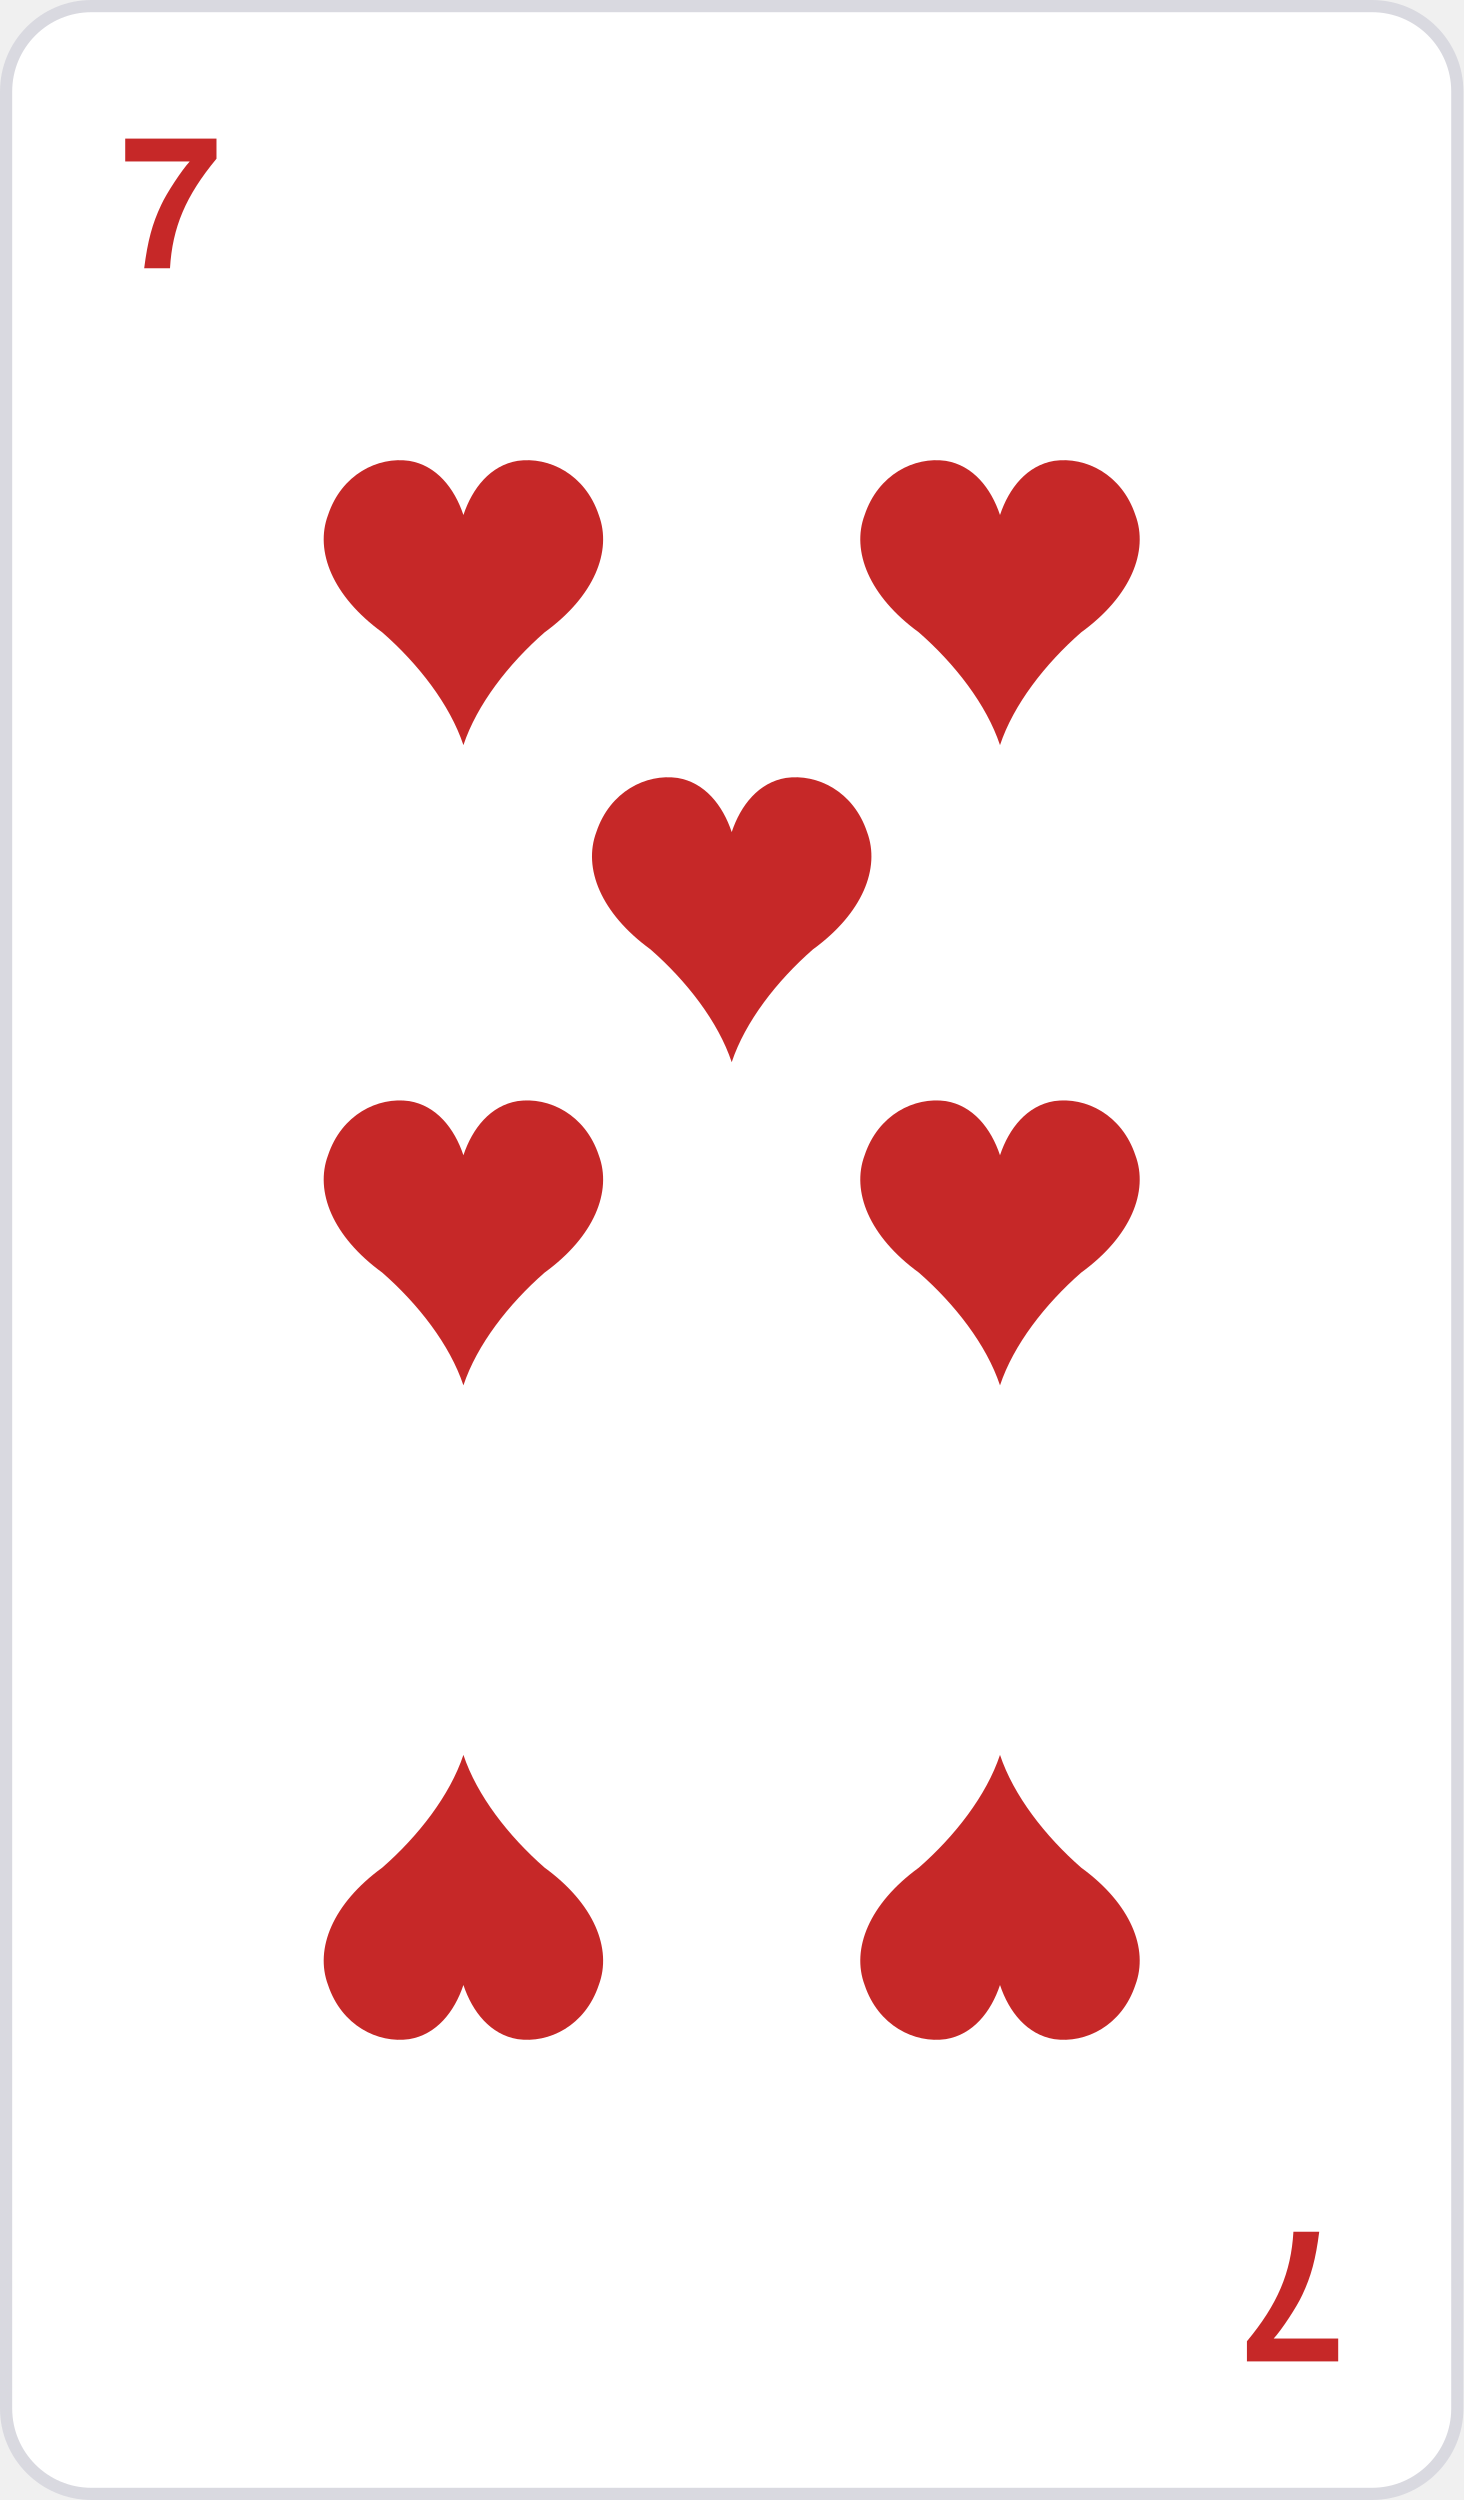
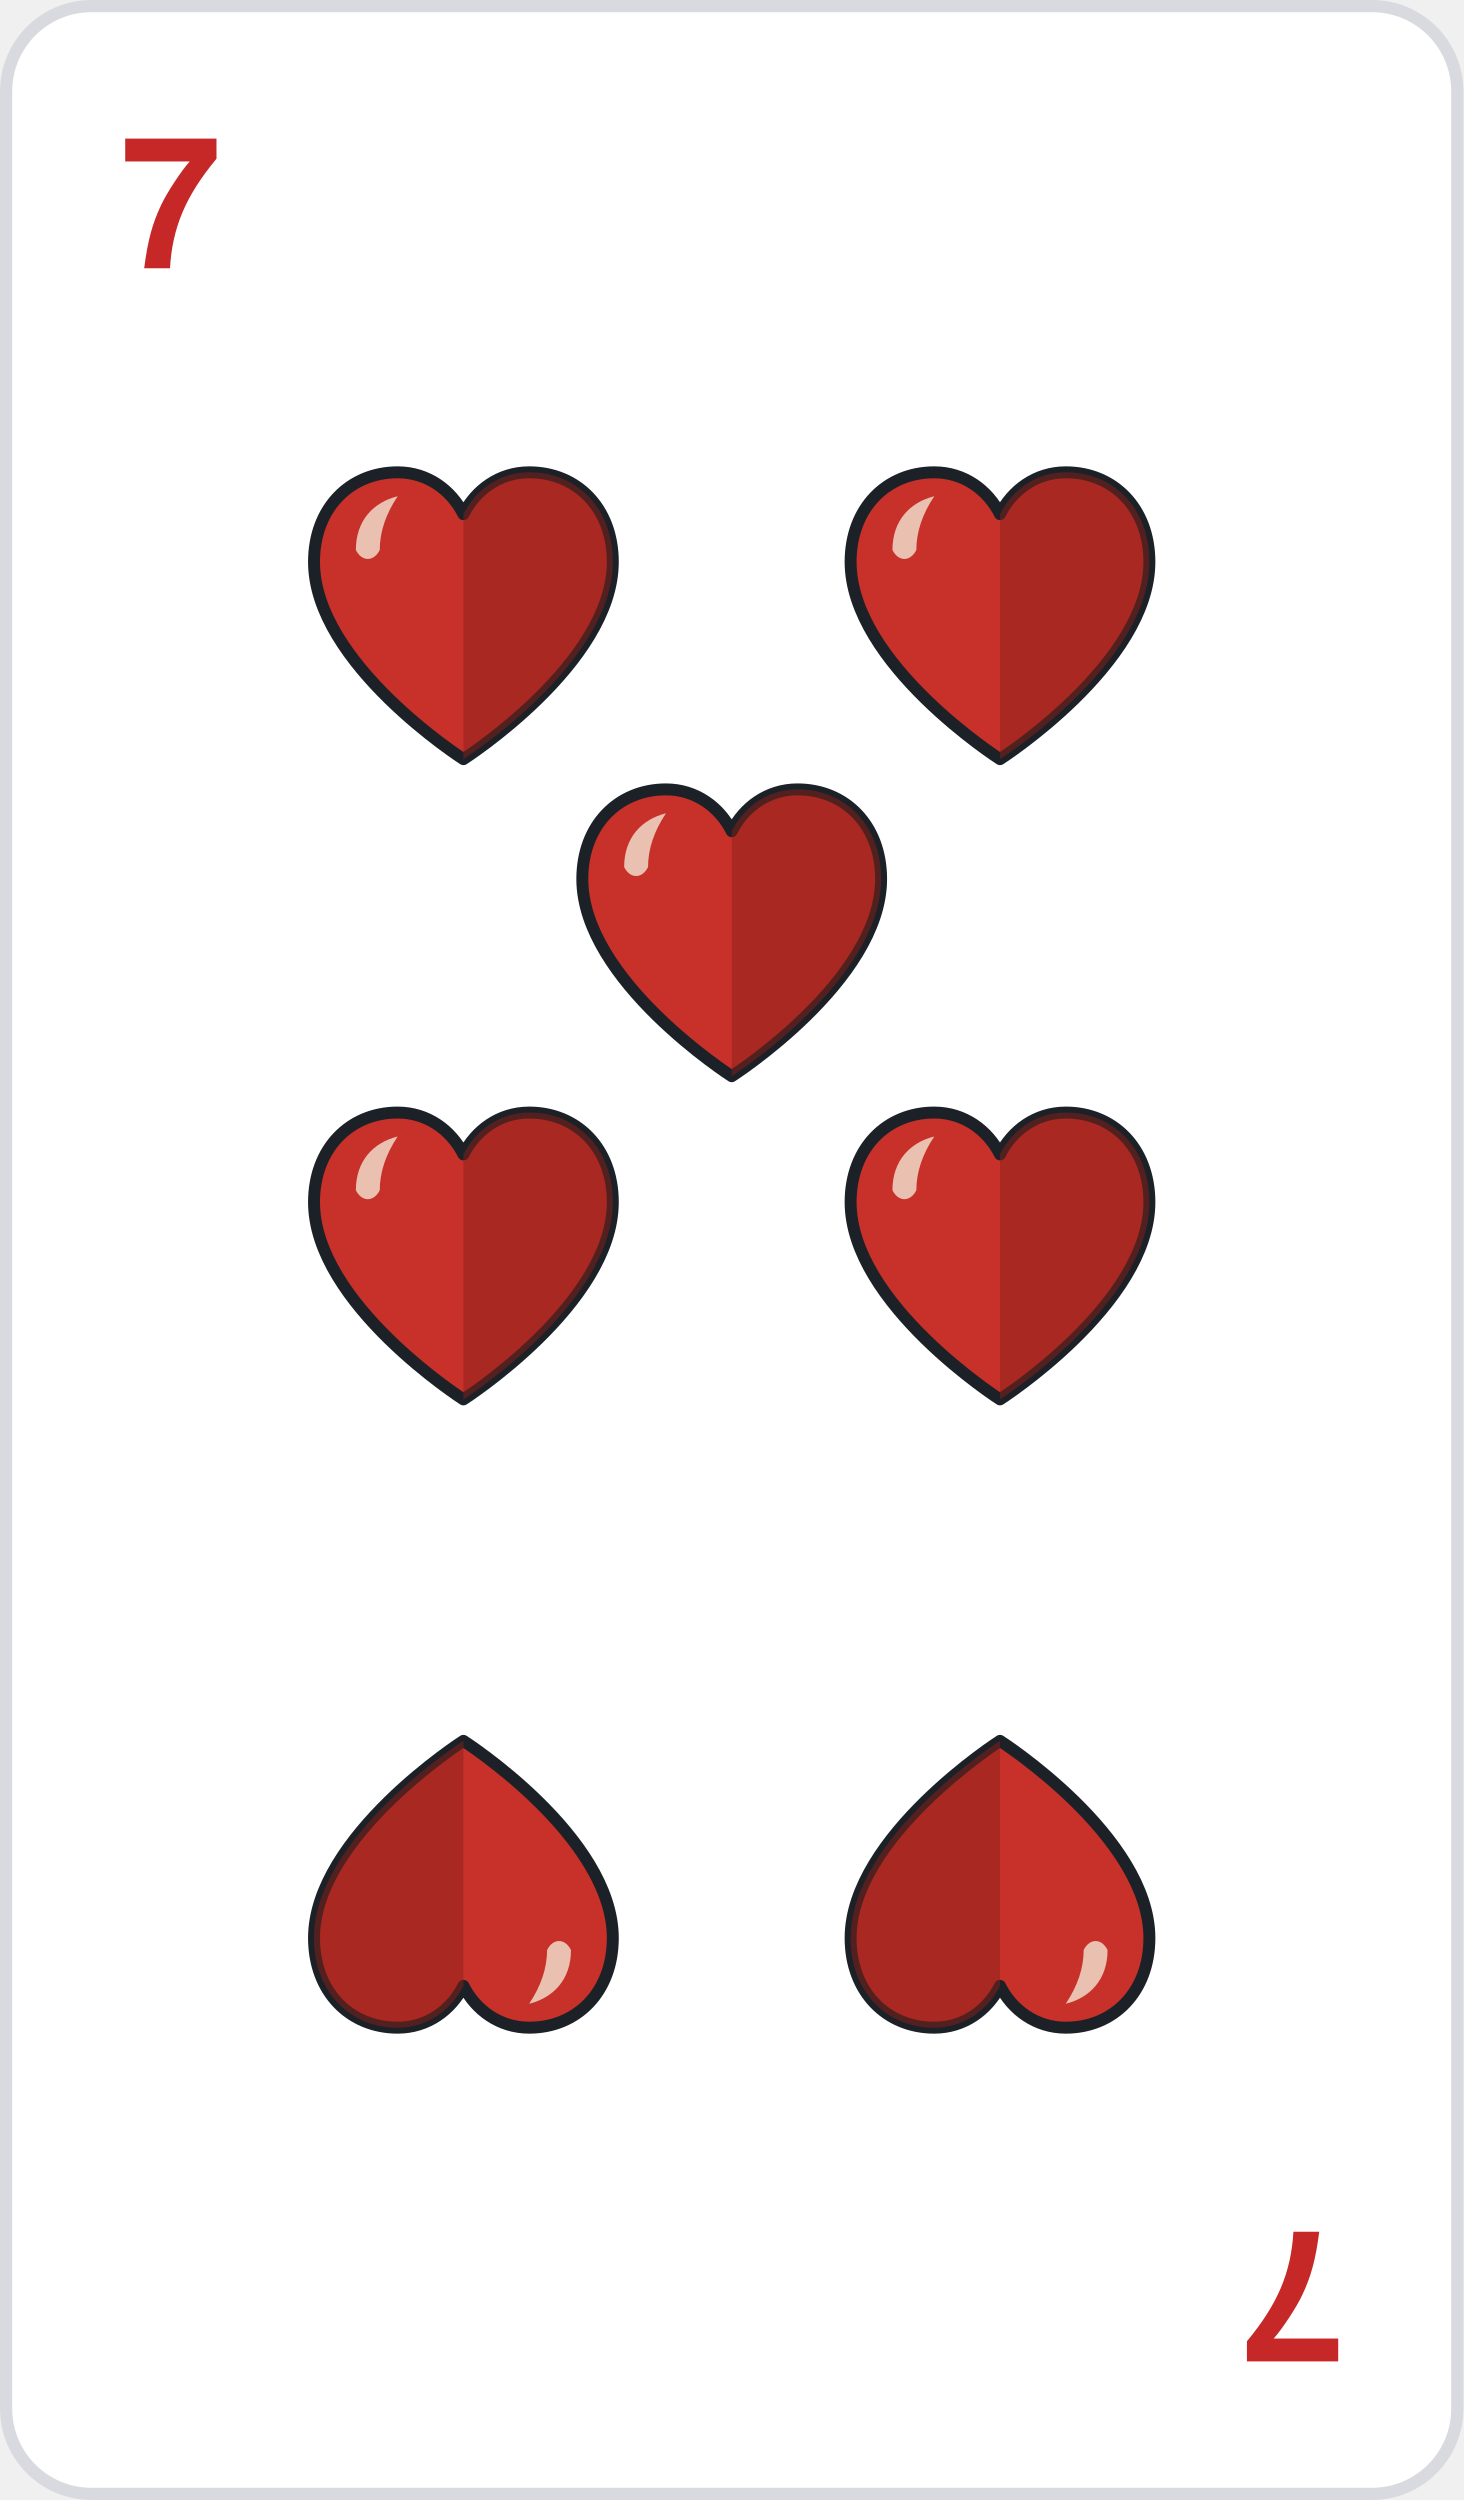
<svg xmlns="http://www.w3.org/2000/svg" viewBox="0 0 240 410" width="240" height="410">
  <rect x="1" y="1" width="238" height="408" rx="14" fill="#ffffff" stroke="#d9d9e0" stroke-width="2" />
  <g>
    <text x="28" y="44" text-anchor="middle" font-family="-apple-system, 'Segoe UI', Helvetica, Arial, sans-serif" font-size="30" font-weight="700" fill="#c62828">7</text>
  </g>
  <g transform="rotate(180 120 205)">
    <text x="28" y="44" text-anchor="middle" font-family="-apple-system, 'Segoe UI', Helvetica, Arial, sans-serif" font-size="30" font-weight="700" fill="#c62828">7</text>
  </g>
-   <g transform="translate(76 100) scale(0.74)">
-     <path d="M0 30 C-3 21 -10 12 -18 5 C-29 -3 -33 -13 -30 -21 C-27 -30 -19 -34 -12 -33 C-6 -32 -2 -27 0 -21 C2 -27 6 -32 12 -33 C19 -34 27 -30 30 -21 C33 -13 29 -3 18 5 C10 12 3 21 0 30 Z" fill="#c62828" />
+   <g transform="translate(76 100) scale(0.98)">
+     <g transform="translate(-32 -32)">
+       <path fill="#c8302a" stroke="#1c2127" stroke-width="2" stroke-linejoin="round" d="M32 57S7 41 7 24C7 15 13 9 21 9c5 0 9 3 11 7 2-4 6-7 11-7 8 0 14 6 14 15 0 17-25 33-25 33z" />
+       <path fill="#8a1f1a" d="M32 16c2-4 6-7 11-7 8 0 14 6 14 15 0 17-25 33-25 33z" opacity=".5" />
+       <path fill="#f6f0dc" opacity=".75" d="M14 22c0-5 3-8 7-9-2 3-3 6-3 9-1 2-3 2-4 0z" />
+     </g>
  </g>
-   <g transform="translate(164 100) scale(0.74)">
-     <path d="M0 30 C-3 21 -10 12 -18 5 C-29 -3 -33 -13 -30 -21 C-27 -30 -19 -34 -12 -33 C-6 -32 -2 -27 0 -21 C2 -27 6 -32 12 -33 C19 -34 27 -30 30 -21 C33 -13 29 -3 18 5 C10 12 3 21 0 30 Z" fill="#c62828" />
+   <g transform="translate(164 100) scale(0.98)">
+     <g transform="translate(-32 -32)">
+       <path fill="#c8302a" stroke="#1c2127" stroke-width="2" stroke-linejoin="round" d="M32 57S7 41 7 24C7 15 13 9 21 9c5 0 9 3 11 7 2-4 6-7 11-7 8 0 14 6 14 15 0 17-25 33-25 33z" />
+       <path fill="#8a1f1a" d="M32 16c2-4 6-7 11-7 8 0 14 6 14 15 0 17-25 33-25 33z" opacity=".5" />
+       <path fill="#f6f0dc" opacity=".75" d="M14 22c0-5 3-8 7-9-2 3-3 6-3 9-1 2-3 2-4 0z" />
+     </g>
  </g>
-   <g transform="translate(76 205) scale(0.74)">
-     <path d="M0 30 C-3 21 -10 12 -18 5 C-29 -3 -33 -13 -30 -21 C-27 -30 -19 -34 -12 -33 C-6 -32 -2 -27 0 -21 C2 -27 6 -32 12 -33 C19 -34 27 -30 30 -21 C33 -13 29 -3 18 5 C10 12 3 21 0 30 Z" fill="#c62828" />
+   <g transform="translate(76 205) scale(0.98)">
+     <g transform="translate(-32 -32)">
+       <path fill="#c8302a" stroke="#1c2127" stroke-width="2" stroke-linejoin="round" d="M32 57S7 41 7 24C7 15 13 9 21 9c5 0 9 3 11 7 2-4 6-7 11-7 8 0 14 6 14 15 0 17-25 33-25 33z" />
+       <path fill="#8a1f1a" d="M32 16c2-4 6-7 11-7 8 0 14 6 14 15 0 17-25 33-25 33z" opacity=".5" />
+       <path fill="#f6f0dc" opacity=".75" d="M14 22c0-5 3-8 7-9-2 3-3 6-3 9-1 2-3 2-4 0z" />
+     </g>
  </g>
-   <g transform="translate(164 205) scale(0.74)">
-     <path d="M0 30 C-3 21 -10 12 -18 5 C-29 -3 -33 -13 -30 -21 C-27 -30 -19 -34 -12 -33 C-6 -32 -2 -27 0 -21 C2 -27 6 -32 12 -33 C19 -34 27 -30 30 -21 C33 -13 29 -3 18 5 C10 12 3 21 0 30 Z" fill="#c62828" />
+   <g transform="translate(164 205) scale(0.98)">
+     <g transform="translate(-32 -32)">
+       <path fill="#c8302a" stroke="#1c2127" stroke-width="2" stroke-linejoin="round" d="M32 57S7 41 7 24C7 15 13 9 21 9c5 0 9 3 11 7 2-4 6-7 11-7 8 0 14 6 14 15 0 17-25 33-25 33z" />
+       <path fill="#8a1f1a" d="M32 16c2-4 6-7 11-7 8 0 14 6 14 15 0 17-25 33-25 33z" opacity=".5" />
+       <path fill="#f6f0dc" opacity=".75" d="M14 22c0-5 3-8 7-9-2 3-3 6-3 9-1 2-3 2-4 0z" />
+     </g>
  </g>
-   <g transform="translate(76 310) scale(0.74) rotate(180)">
-     <path d="M0 30 C-3 21 -10 12 -18 5 C-29 -3 -33 -13 -30 -21 C-27 -30 -19 -34 -12 -33 C-6 -32 -2 -27 0 -21 C2 -27 6 -32 12 -33 C19 -34 27 -30 30 -21 C33 -13 29 -3 18 5 C10 12 3 21 0 30 Z" fill="#c62828" />
+   <g transform="translate(76 310) scale(0.98) rotate(180)">
+     <g transform="translate(-32 -32)">
+       <path fill="#c8302a" stroke="#1c2127" stroke-width="2" stroke-linejoin="round" d="M32 57S7 41 7 24C7 15 13 9 21 9c5 0 9 3 11 7 2-4 6-7 11-7 8 0 14 6 14 15 0 17-25 33-25 33z" />
+       <path fill="#8a1f1a" d="M32 16c2-4 6-7 11-7 8 0 14 6 14 15 0 17-25 33-25 33z" opacity=".5" />
+       <path fill="#f6f0dc" opacity=".75" d="M14 22c0-5 3-8 7-9-2 3-3 6-3 9-1 2-3 2-4 0z" />
+     </g>
  </g>
-   <g transform="translate(164 310) scale(0.74) rotate(180)">
-     <path d="M0 30 C-3 21 -10 12 -18 5 C-29 -3 -33 -13 -30 -21 C-27 -30 -19 -34 -12 -33 C-6 -32 -2 -27 0 -21 C2 -27 6 -32 12 -33 C19 -34 27 -30 30 -21 C33 -13 29 -3 18 5 C10 12 3 21 0 30 Z" fill="#c62828" />
+   <g transform="translate(164 310) scale(0.98) rotate(180)">
+     <g transform="translate(-32 -32)">
+       <path fill="#c8302a" stroke="#1c2127" stroke-width="2" stroke-linejoin="round" d="M32 57S7 41 7 24C7 15 13 9 21 9c5 0 9 3 11 7 2-4 6-7 11-7 8 0 14 6 14 15 0 17-25 33-25 33z" />
+       <path fill="#8a1f1a" d="M32 16c2-4 6-7 11-7 8 0 14 6 14 15 0 17-25 33-25 33z" opacity=".5" />
+       <path fill="#f6f0dc" opacity=".75" d="M14 22c0-5 3-8 7-9-2 3-3 6-3 9-1 2-3 2-4 0z" />
+     </g>
  </g>
-   <g transform="translate(120 152) scale(0.74)">
-     <path d="M0 30 C-3 21 -10 12 -18 5 C-29 -3 -33 -13 -30 -21 C-27 -30 -19 -34 -12 -33 C-6 -32 -2 -27 0 -21 C2 -27 6 -32 12 -33 C19 -34 27 -30 30 -21 C33 -13 29 -3 18 5 C10 12 3 21 0 30 Z" fill="#c62828" />
+   <g transform="translate(120 152) scale(0.98)">
+     <g transform="translate(-32 -32)">
+       <path fill="#c8302a" stroke="#1c2127" stroke-width="2" stroke-linejoin="round" d="M32 57S7 41 7 24C7 15 13 9 21 9c5 0 9 3 11 7 2-4 6-7 11-7 8 0 14 6 14 15 0 17-25 33-25 33z" />
+       <path fill="#8a1f1a" d="M32 16c2-4 6-7 11-7 8 0 14 6 14 15 0 17-25 33-25 33z" opacity=".5" />
+       <path fill="#f6f0dc" opacity=".75" d="M14 22c0-5 3-8 7-9-2 3-3 6-3 9-1 2-3 2-4 0z" />
+     </g>
  </g>
</svg>
